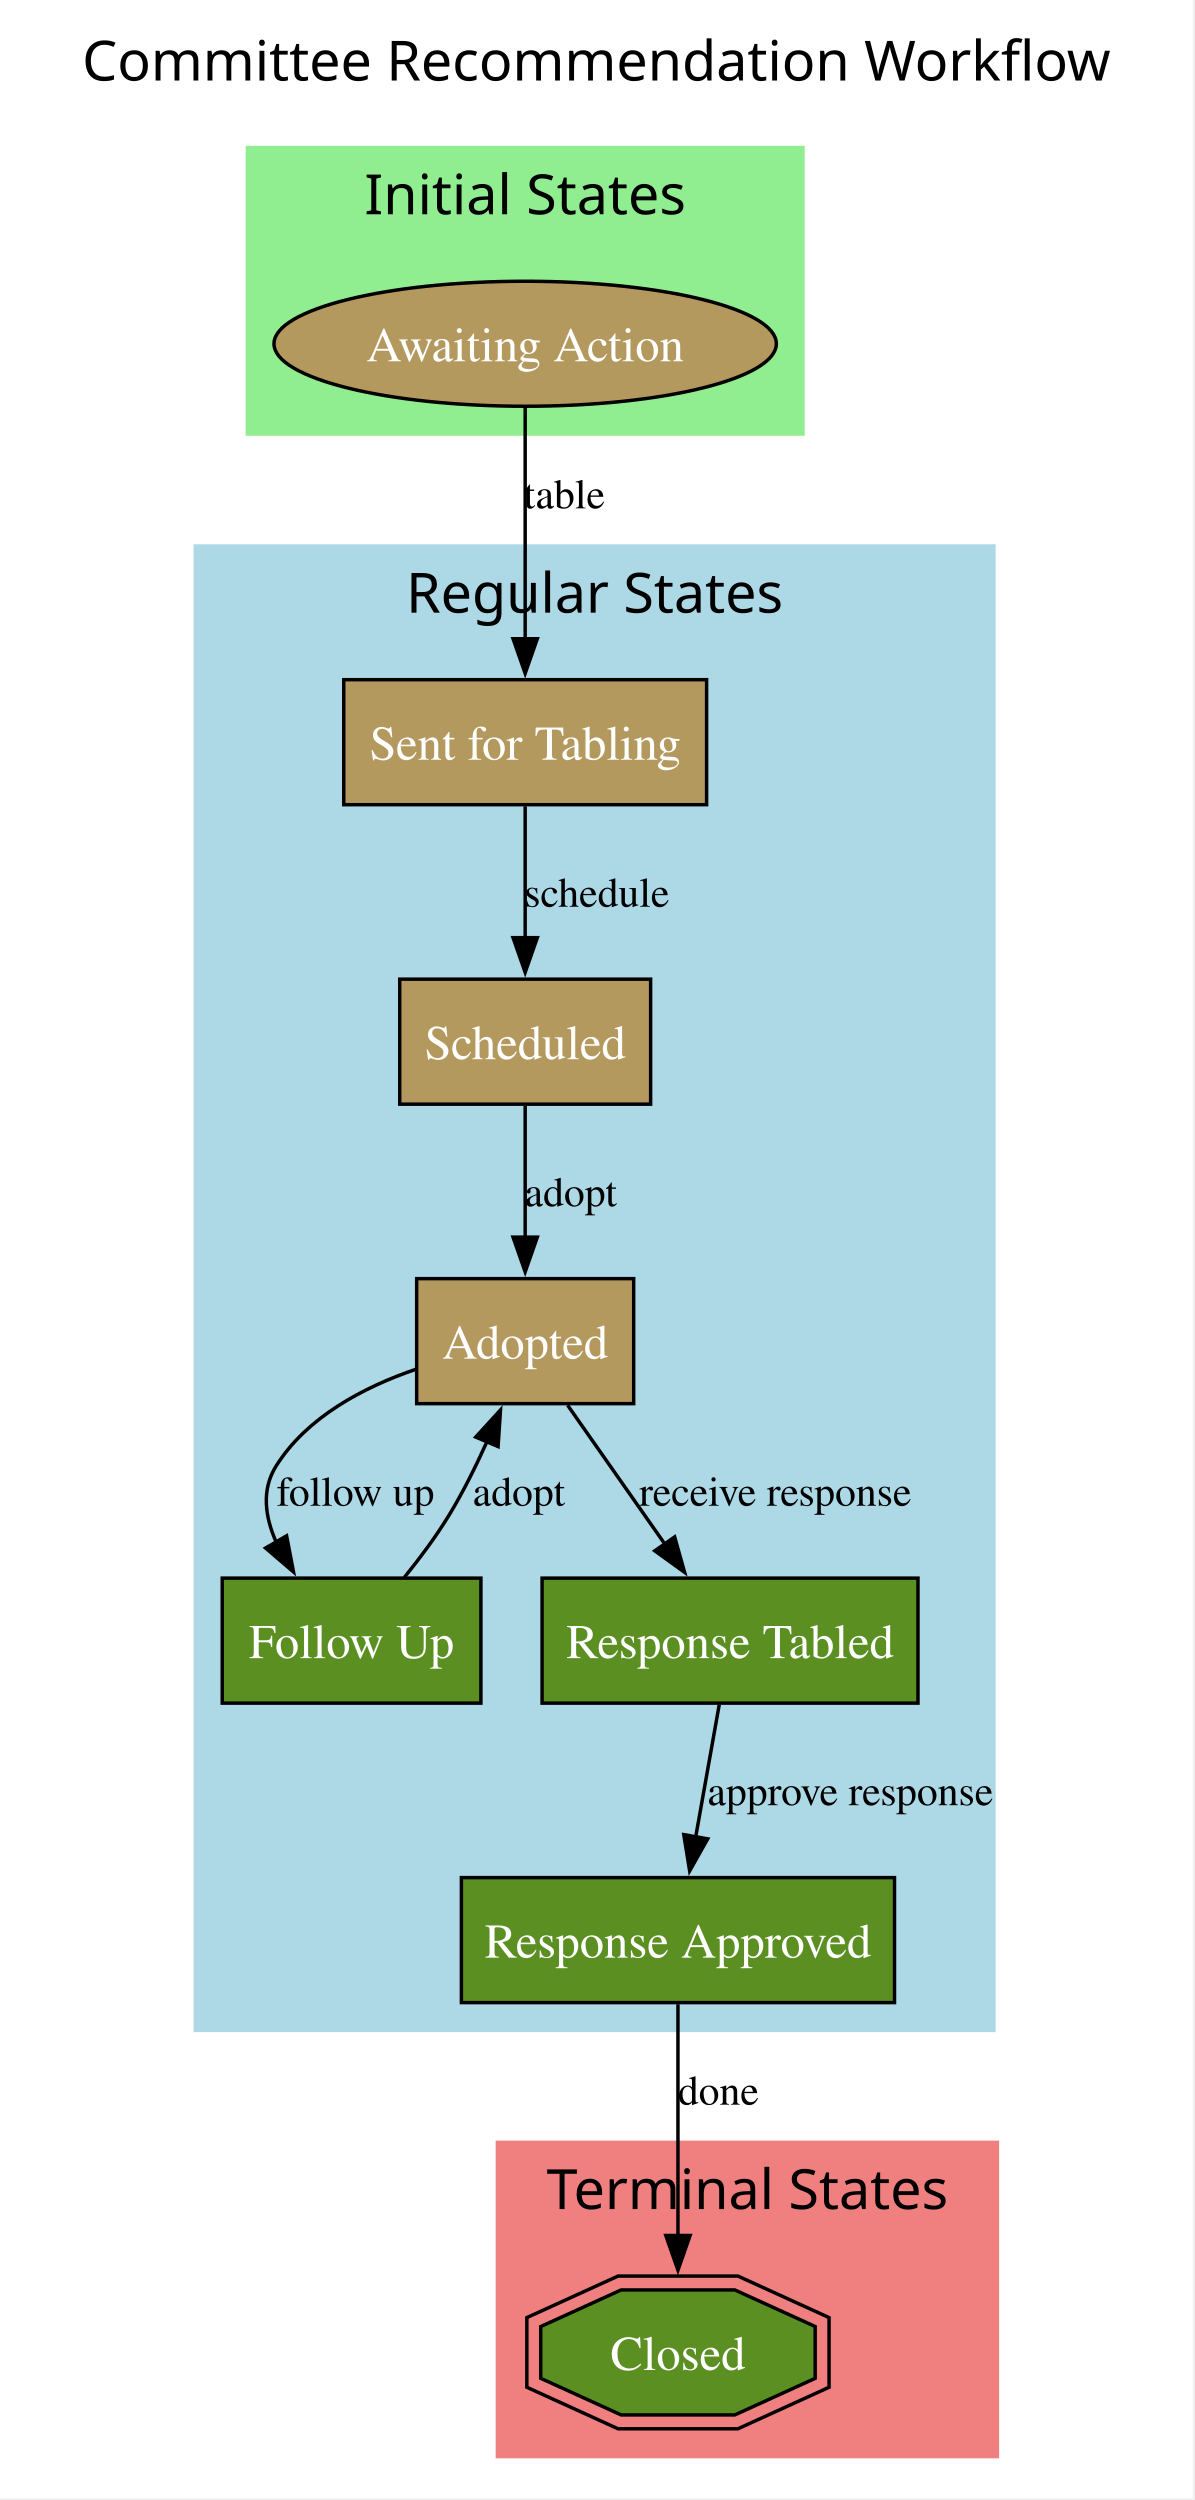
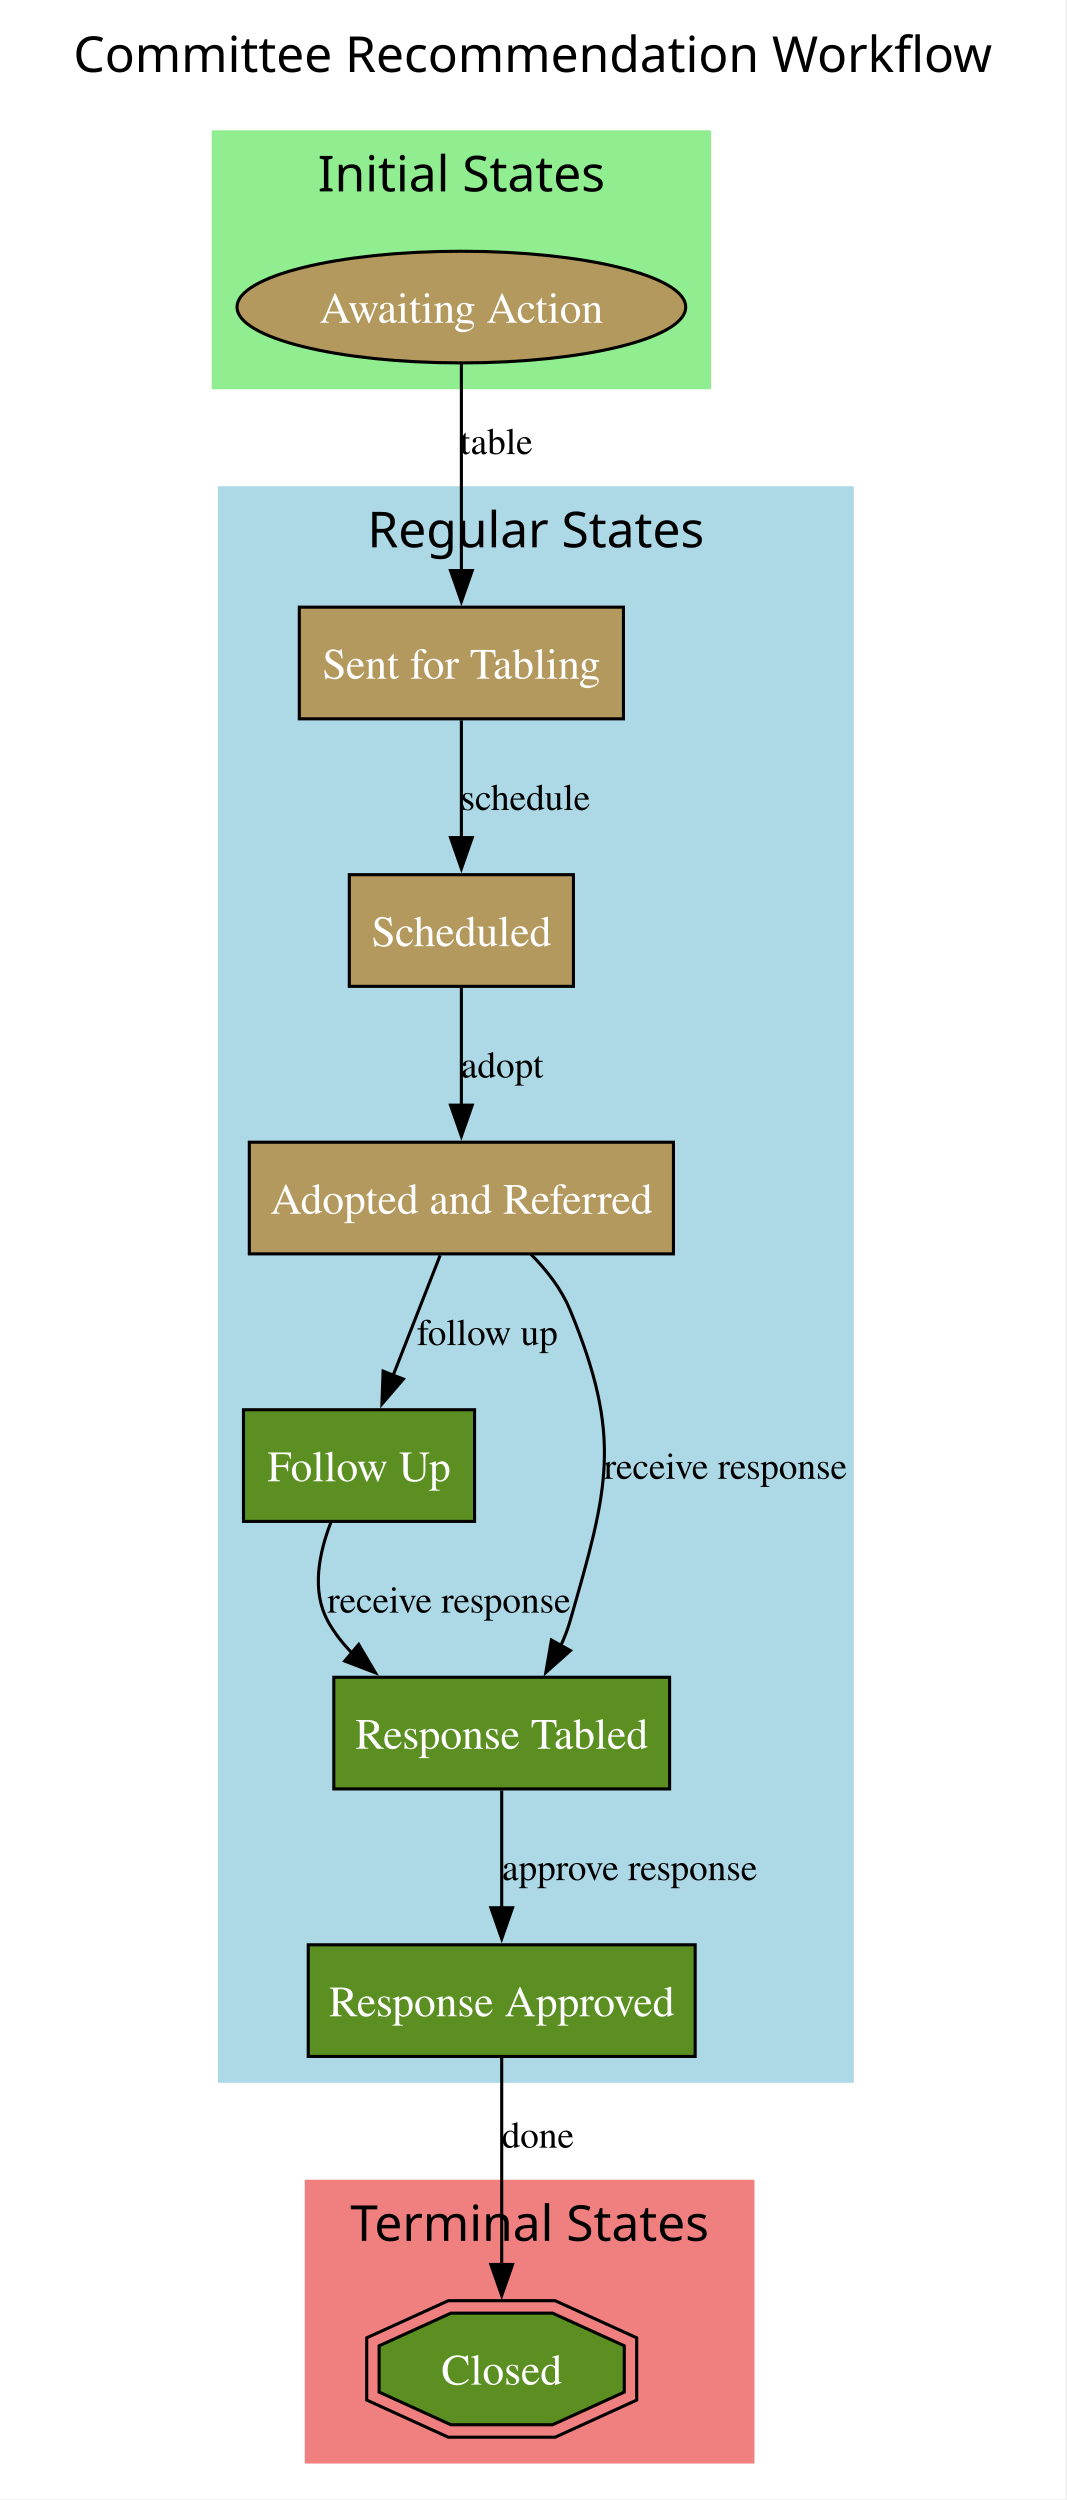
- <svg xmlns="http://www.w3.org/2000/svg" width="344pt" height="720pt" viewBox="0.00 0.00 344.00 720.00">
-   <g id="graph0" class="graph" transform="scale(1 1) rotate(0) translate(4 715.5)">
-     <polygon fill="white" stroke="none" points="-4,4 -4,-715.5 339.5,-715.5 339.5,4 -4,4" />
-     <text xml:space="preserve" text-anchor="middle" x="167.75" y="-692.3" font-family="bold" font-size="16.00">Committee Recommendation Workflow</text>
+ <svg xmlns="http://www.w3.org/2000/svg" width="344pt" height="806pt" viewBox="0.00 0.00 344.00 806.00">
+   <g id="graph0" class="graph" transform="scale(1 1) rotate(0) translate(4 801.75)">
+     <polygon fill="white" stroke="none" points="-4,4 -4,-801.75 339.5,-801.75 339.5,4 -4,4" />
+     <text xml:space="preserve" text-anchor="middle" x="167.75" y="-778.55" font-family="bold" font-size="16.00">Committee Recommendation Workflow</text>
    <g id="clust1" class="cluster">
-       <polygon fill="lightgreen" stroke="lightgreen" points="67.25,-590.5 67.25,-673 227.25,-673 227.25,-590.5 67.25,-590.5" />
-       <text xml:space="preserve" text-anchor="middle" x="147.25" y="-653.8" font-family="bold" font-size="16.00">Initial States</text>
+       <polygon fill="lightgreen" stroke="lightgreen" points="64.75,-676.75 64.75,-759.25 224.75,-759.25 224.75,-676.75 64.75,-676.75" />
+       <text xml:space="preserve" text-anchor="middle" x="144.75" y="-740.05" font-family="bold" font-size="16.00">Initial States</text>
    </g>
    <g id="clust2" class="cluster">
-       <polygon fill="lightblue" stroke="lightblue" points="52.25,-130.75 52.25,-558.25 282.25,-558.25 282.25,-130.75 52.25,-130.75" />
-       <text xml:space="preserve" text-anchor="middle" x="167.25" y="-539.05" font-family="bold" font-size="16.00">Regular States</text>
+       <polygon fill="lightblue" stroke="lightblue" points="66.75,-130.75 66.75,-644.5 270.75,-644.5 270.75,-130.75 66.75,-130.75" />
+       <text xml:space="preserve" text-anchor="middle" x="168.75" y="-625.3" font-family="bold" font-size="16.00">Regular States</text>
    </g>
    <g id="clust3" class="cluster">
-       <polygon fill="lightcoral" stroke="lightcoral" points="139.25,-8 139.25,-98.5 283.25,-98.5 283.25,-8 139.25,-8" />
-       <text xml:space="preserve" text-anchor="middle" x="211.25" y="-79.3" font-family="bold" font-size="16.00">Terminal States</text>
+       <polygon fill="lightcoral" stroke="lightcoral" points="94.75,-8 94.75,-98.5 238.75,-98.5 238.75,-8 94.75,-8" />
+       <text xml:space="preserve" text-anchor="middle" x="166.75" y="-79.3" font-family="bold" font-size="16.00">Terminal States</text>
    </g>
    <g id="node1" class="node">
-       <ellipse fill="#b3995d" stroke="black" cx="147.25" cy="-616.5" rx="72.34" ry="18" />
-       <text xml:space="preserve" text-anchor="middle" x="147.25" y="-611.45" font-family="Times,serif" font-size="14.00" fill="white">Awaiting Action</text>
+       <ellipse fill="#b3995d" stroke="black" cx="144.75" cy="-702.75" rx="72.34" ry="18" />
+       <text xml:space="preserve" text-anchor="middle" x="144.75" y="-697.7" font-family="Times,serif" font-size="14.00" fill="white">Awaiting Action</text>
    </g>
    <g id="node7" class="node">
-       <polygon fill="#b3995d" stroke="black" points="199.5,-519.75 95,-519.75 95,-483.75 199.5,-483.75 199.5,-519.75" />
-       <text xml:space="preserve" text-anchor="middle" x="147.25" y="-496.7" font-family="Times,serif" font-size="14.00" fill="white">Sent for Tabling</text>
+       <polygon fill="#b3995d" stroke="black" points="197,-606 92.5,-606 92.5,-570 197,-570 197,-606" />
+       <text xml:space="preserve" text-anchor="middle" x="144.75" y="-582.95" font-family="Times,serif" font-size="14.00" fill="white">Sent for Tabling</text>
    </g>
    <g id="edge8" class="edge">
-       <path fill="none" stroke="black" d="M147.25,-598.38C147.25,-580.58 147.25,-552.42 147.25,-531.26" />
-       <polygon fill="black" stroke="black" points="150.75,-531.55 147.25,-521.55 143.75,-531.55 150.75,-531.55" />
-       <text xml:space="preserve" text-anchor="middle" x="158.5" y="-569.1" font-family="Times,serif" font-size="12.00">table</text>
+       <path fill="none" stroke="black" d="M144.75,-684.63C144.75,-666.83 144.75,-638.67 144.75,-617.51" />
+       <polygon fill="black" stroke="black" points="148.25,-617.8 144.75,-607.8 141.25,-617.8 148.25,-617.8" />
+       <text xml:space="preserve" text-anchor="middle" x="156" y="-655.35" font-family="Times,serif" font-size="12.00">table</text>
    </g>
    <g id="node2" class="node">
-       <polygon fill="#b3995d" stroke="black" points="178.5,-347.25 116,-347.25 116,-311.25 178.5,-311.25 178.5,-347.25" />
-       <text xml:space="preserve" text-anchor="middle" x="147.25" y="-324.2" font-family="Times,serif" font-size="14.00" fill="white">Adopted</text>
+       <polygon fill="#b3995d" stroke="black" points="213.12,-433.5 76.38,-433.5 76.38,-397.5 213.12,-397.5 213.12,-433.5" />
+       <text xml:space="preserve" text-anchor="middle" x="144.75" y="-410.45" font-family="Times,serif" font-size="14.00" fill="white">Adopted and Referred</text>
    </g>
    <g id="node3" class="node">
-       <polygon fill="#5b8f22" stroke="black" points="134.5,-261 60,-261 60,-225 134.5,-225 134.5,-261" />
-       <text xml:space="preserve" text-anchor="middle" x="97.25" y="-237.95" font-family="Times,serif" font-size="14.00" fill="white">Follow Up</text>
+       <polygon fill="#5b8f22" stroke="black" points="149,-347.25 74.5,-347.25 74.5,-311.25 149,-311.25 149,-347.25" />
+       <text xml:space="preserve" text-anchor="middle" x="111.75" y="-324.2" font-family="Times,serif" font-size="14.00" fill="white">Follow Up</text>
+     </g>
+     <g id="edge4" class="edge">
+       <path fill="none" stroke="black" d="M137.91,-397.04C133.53,-385.86 127.75,-371.09 122.73,-358.29" />
+       <polygon fill="black" stroke="black" points="126.04,-357.13 119.13,-349.09 119.52,-359.68 126.04,-357.13" />
+       <text xml:space="preserve" text-anchor="middle" x="153.1" y="-368.1" font-family="Times,serif" font-size="12.00">follow up</text>
+     </g>
+     <g id="node5" class="node">
+       <polygon fill="#5b8f22" stroke="black" points="211.88,-261 103.62,-261 103.62,-225 211.88,-225 211.88,-261" />
+       <text xml:space="preserve" text-anchor="middle" x="157.75" y="-237.95" font-family="Times,serif" font-size="14.00" fill="white">Response Tabled</text>
    </g>
    <g id="edge5" class="edge">
-       <path fill="none" stroke="black" d="M115.85,-321.18C100.9,-316.07 84.39,-307.47 75.5,-293.25 71.26,-286.46 72.29,-278.7 75.54,-271.38" />
-       <polygon fill="black" stroke="black" points="78.54,-273.19 80.53,-262.78 72.48,-269.67 78.54,-273.19" />
-       <text xml:space="preserve" text-anchor="middle" x="98.38" y="-281.85" font-family="Times,serif" font-size="12.00">follow up</text>
-     </g>
-     <g id="node5" class="node">
-       <polygon fill="#5b8f22" stroke="black" points="260.38,-261 152.12,-261 152.12,-225 260.38,-225 260.38,-261" />
-       <text xml:space="preserve" text-anchor="middle" x="206.25" y="-237.95" font-family="Times,serif" font-size="14.00" fill="white">Response Tabled</text>
+       <path fill="none" stroke="black" d="M167.18,-397.36C172.27,-392.23 176.99,-386.17 179.75,-379.5 196.84,-338.23 192.12,-321.92 179.75,-279 179,-276.38 177.98,-273.77 176.8,-271.22" />
+       <polygon fill="black" stroke="black" points="179.9,-269.6 171.98,-262.56 173.78,-273 179.9,-269.6" />
+       <text xml:space="preserve" text-anchor="middle" x="229.87" y="-324.98" font-family="Times,serif" font-size="12.00">receive response</text>
    </g>
    <g id="edge6" class="edge">
-       <path fill="none" stroke="black" d="M159.47,-310.79C167.62,-299.16 178.49,-283.65 187.69,-270.5" />
-       <polygon fill="black" stroke="black" points="190.3,-272.87 193.17,-262.67 184.57,-268.86 190.3,-272.87" />
-       <text xml:space="preserve" text-anchor="middle" x="219.28" y="-281.85" font-family="Times,serif" font-size="12.00">receive response</text>
+       <path fill="none" stroke="black" d="M102.69,-310.95C98.84,-301.08 96.34,-288.77 101.75,-279 103.82,-275.27 106.46,-271.89 109.48,-268.83" />
+       <polygon fill="black" stroke="black" points="111.65,-271.57 117.03,-262.44 107.13,-266.23 111.65,-271.57" />
+       <text xml:space="preserve" text-anchor="middle" x="140.75" y="-281.85" font-family="Times,serif" font-size="12.00">receive response</text>
+     </g>
+     <g id="node4" class="node">
+       <polygon fill="#5b8f22" stroke="black" points="220.12,-174.75 95.38,-174.75 95.38,-138.75 220.12,-138.75 220.12,-174.75" />
+       <text xml:space="preserve" text-anchor="middle" x="157.75" y="-151.7" font-family="Times,serif" font-size="14.00" fill="white">Response Approved</text>
+     </g>
+     <g id="node8" class="node">
+       <polygon fill="#5b8f22" stroke="black" points="197.27,-30.54 197.27,-45.46 174.12,-56 141.38,-56 118.23,-45.46 118.23,-30.54 141.38,-20 174.12,-20 197.27,-30.54" />
+       <polygon fill="none" stroke="black" points="201.27,-27.97 201.27,-48.03 174.99,-60 140.51,-60 114.23,-48.03 114.23,-27.97 140.51,-16 174.99,-16 201.27,-27.97" />
+       <text xml:space="preserve" text-anchor="middle" x="157.75" y="-32.95" font-family="Times,serif" font-size="14.00" fill="white">Closed</text>
+     </g>
+     <g id="edge3" class="edge">
+       <path fill="none" stroke="black" d="M157.75,-138.27C157.75,-120.67 157.75,-93.09 157.75,-71.46" />
+       <polygon fill="black" stroke="black" points="161.25,-71.68 157.75,-61.68 154.25,-71.68 161.25,-71.68" />
+       <text xml:space="preserve" text-anchor="middle" x="169.38" y="-109.35" font-family="Times,serif" font-size="12.00">done</text>
    </g>
    <g id="edge2" class="edge">
-       <path fill="none" stroke="black" d="M112.41,-261.16C116.86,-266.65 121.52,-272.89 125.25,-279 129.33,-285.69 133.09,-293.27 136.31,-300.44" />
-       <polygon fill="black" stroke="black" points="133.01,-301.62 140.15,-309.45 139.45,-298.88 133.01,-301.62" />
-       <text xml:space="preserve" text-anchor="middle" x="145.45" y="-281.85" font-family="Times,serif" font-size="12.00">adopt</text>
-     </g>
-     <g id="node4" class="node">
-       <polygon fill="#5b8f22" stroke="black" points="253.62,-174.75 128.88,-174.75 128.88,-138.75 253.62,-138.75 253.62,-174.75" />
-       <text xml:space="preserve" text-anchor="middle" x="191.25" y="-151.7" font-family="Times,serif" font-size="14.00" fill="white">Response Approved</text>
-     </g>
-     <g id="node8" class="node">
-       <polygon fill="#5b8f22" stroke="black" points="230.77,-30.54 230.77,-45.46 207.62,-56 174.88,-56 151.73,-45.46 151.73,-30.54 174.88,-20 207.62,-20 230.77,-30.54" />
-       <polygon fill="none" stroke="black" points="234.77,-27.97 234.77,-48.03 208.49,-60 174.01,-60 147.73,-48.03 147.73,-27.97 174.01,-16 208.49,-16 234.77,-27.97" />
-       <text xml:space="preserve" text-anchor="middle" x="191.25" y="-32.95" font-family="Times,serif" font-size="14.00" fill="white">Closed</text>
-     </g>
-     <g id="edge4" class="edge">
-       <path fill="none" stroke="black" d="M191.25,-138.27C191.25,-120.67 191.25,-93.09 191.25,-71.46" />
-       <polygon fill="black" stroke="black" points="194.75,-71.68 191.25,-61.68 187.75,-71.68 194.75,-71.68" />
-       <text xml:space="preserve" text-anchor="middle" x="202.88" y="-109.35" font-family="Times,serif" font-size="12.00">done</text>
-     </g>
-     <g id="edge3" class="edge">
-       <path fill="none" stroke="black" d="M203.14,-224.54C201.17,-213.47 198.58,-198.89 196.31,-186.18" />
-       <polygon fill="black" stroke="black" points="199.82,-185.91 194.62,-176.67 192.93,-187.13 199.82,-185.91" />
-       <text xml:space="preserve" text-anchor="middle" x="240.9" y="-195.6" font-family="Times,serif" font-size="12.00">approve response</text>
+       <path fill="none" stroke="black" d="M157.75,-224.54C157.75,-213.59 157.75,-199.19 157.75,-186.57" />
+       <polygon fill="black" stroke="black" points="161.25,-186.7 157.75,-176.7 154.25,-186.7 161.25,-186.7" />
+       <text xml:space="preserve" text-anchor="middle" x="199" y="-195.6" font-family="Times,serif" font-size="12.00">approve response</text>
    </g>
    <g id="node6" class="node">
-       <polygon fill="#b3995d" stroke="black" points="183.38,-433.5 111.12,-433.5 111.12,-397.5 183.38,-397.5 183.38,-433.5" />
-       <text xml:space="preserve" text-anchor="middle" x="147.25" y="-410.45" font-family="Times,serif" font-size="14.00" fill="white">Scheduled</text>
+       <polygon fill="#b3995d" stroke="black" points="180.88,-519.75 108.62,-519.75 108.62,-483.75 180.88,-483.75 180.88,-519.75" />
+       <text xml:space="preserve" text-anchor="middle" x="144.75" y="-496.7" font-family="Times,serif" font-size="14.00" fill="white">Scheduled</text>
    </g>
    <g id="edge1" class="edge">
-       <path fill="none" stroke="black" d="M147.25,-397.04C147.25,-386.09 147.25,-371.69 147.25,-359.07" />
-       <polygon fill="black" stroke="black" points="150.75,-359.2 147.25,-349.2 143.75,-359.2 150.75,-359.2" />
-       <text xml:space="preserve" text-anchor="middle" x="160.38" y="-368.1" font-family="Times,serif" font-size="12.00">adopt</text>
+       <path fill="none" stroke="black" d="M144.75,-483.29C144.75,-472.34 144.75,-457.94 144.75,-445.32" />
+       <polygon fill="black" stroke="black" points="148.25,-445.45 144.75,-435.45 141.25,-445.45 148.25,-445.45" />
+       <text xml:space="preserve" text-anchor="middle" x="157.88" y="-454.35" font-family="Times,serif" font-size="12.00">adopt</text>
    </g>
    <g id="edge7" class="edge">
-       <path fill="none" stroke="black" d="M147.25,-483.29C147.25,-472.34 147.25,-457.94 147.25,-445.32" />
-       <polygon fill="black" stroke="black" points="150.75,-445.45 147.25,-435.45 143.75,-445.45 150.75,-445.45" />
-       <text xml:space="preserve" text-anchor="middle" x="167.88" y="-454.35" font-family="Times,serif" font-size="12.00">schedule</text>
+       <path fill="none" stroke="black" d="M144.75,-569.54C144.75,-558.59 144.75,-544.19 144.75,-531.57" />
+       <polygon fill="black" stroke="black" points="148.25,-531.7 144.75,-521.7 141.25,-531.7 148.25,-531.7" />
+       <text xml:space="preserve" text-anchor="middle" x="165.38" y="-540.6" font-family="Times,serif" font-size="12.00">schedule</text>
    </g>
  </g>
</svg>
